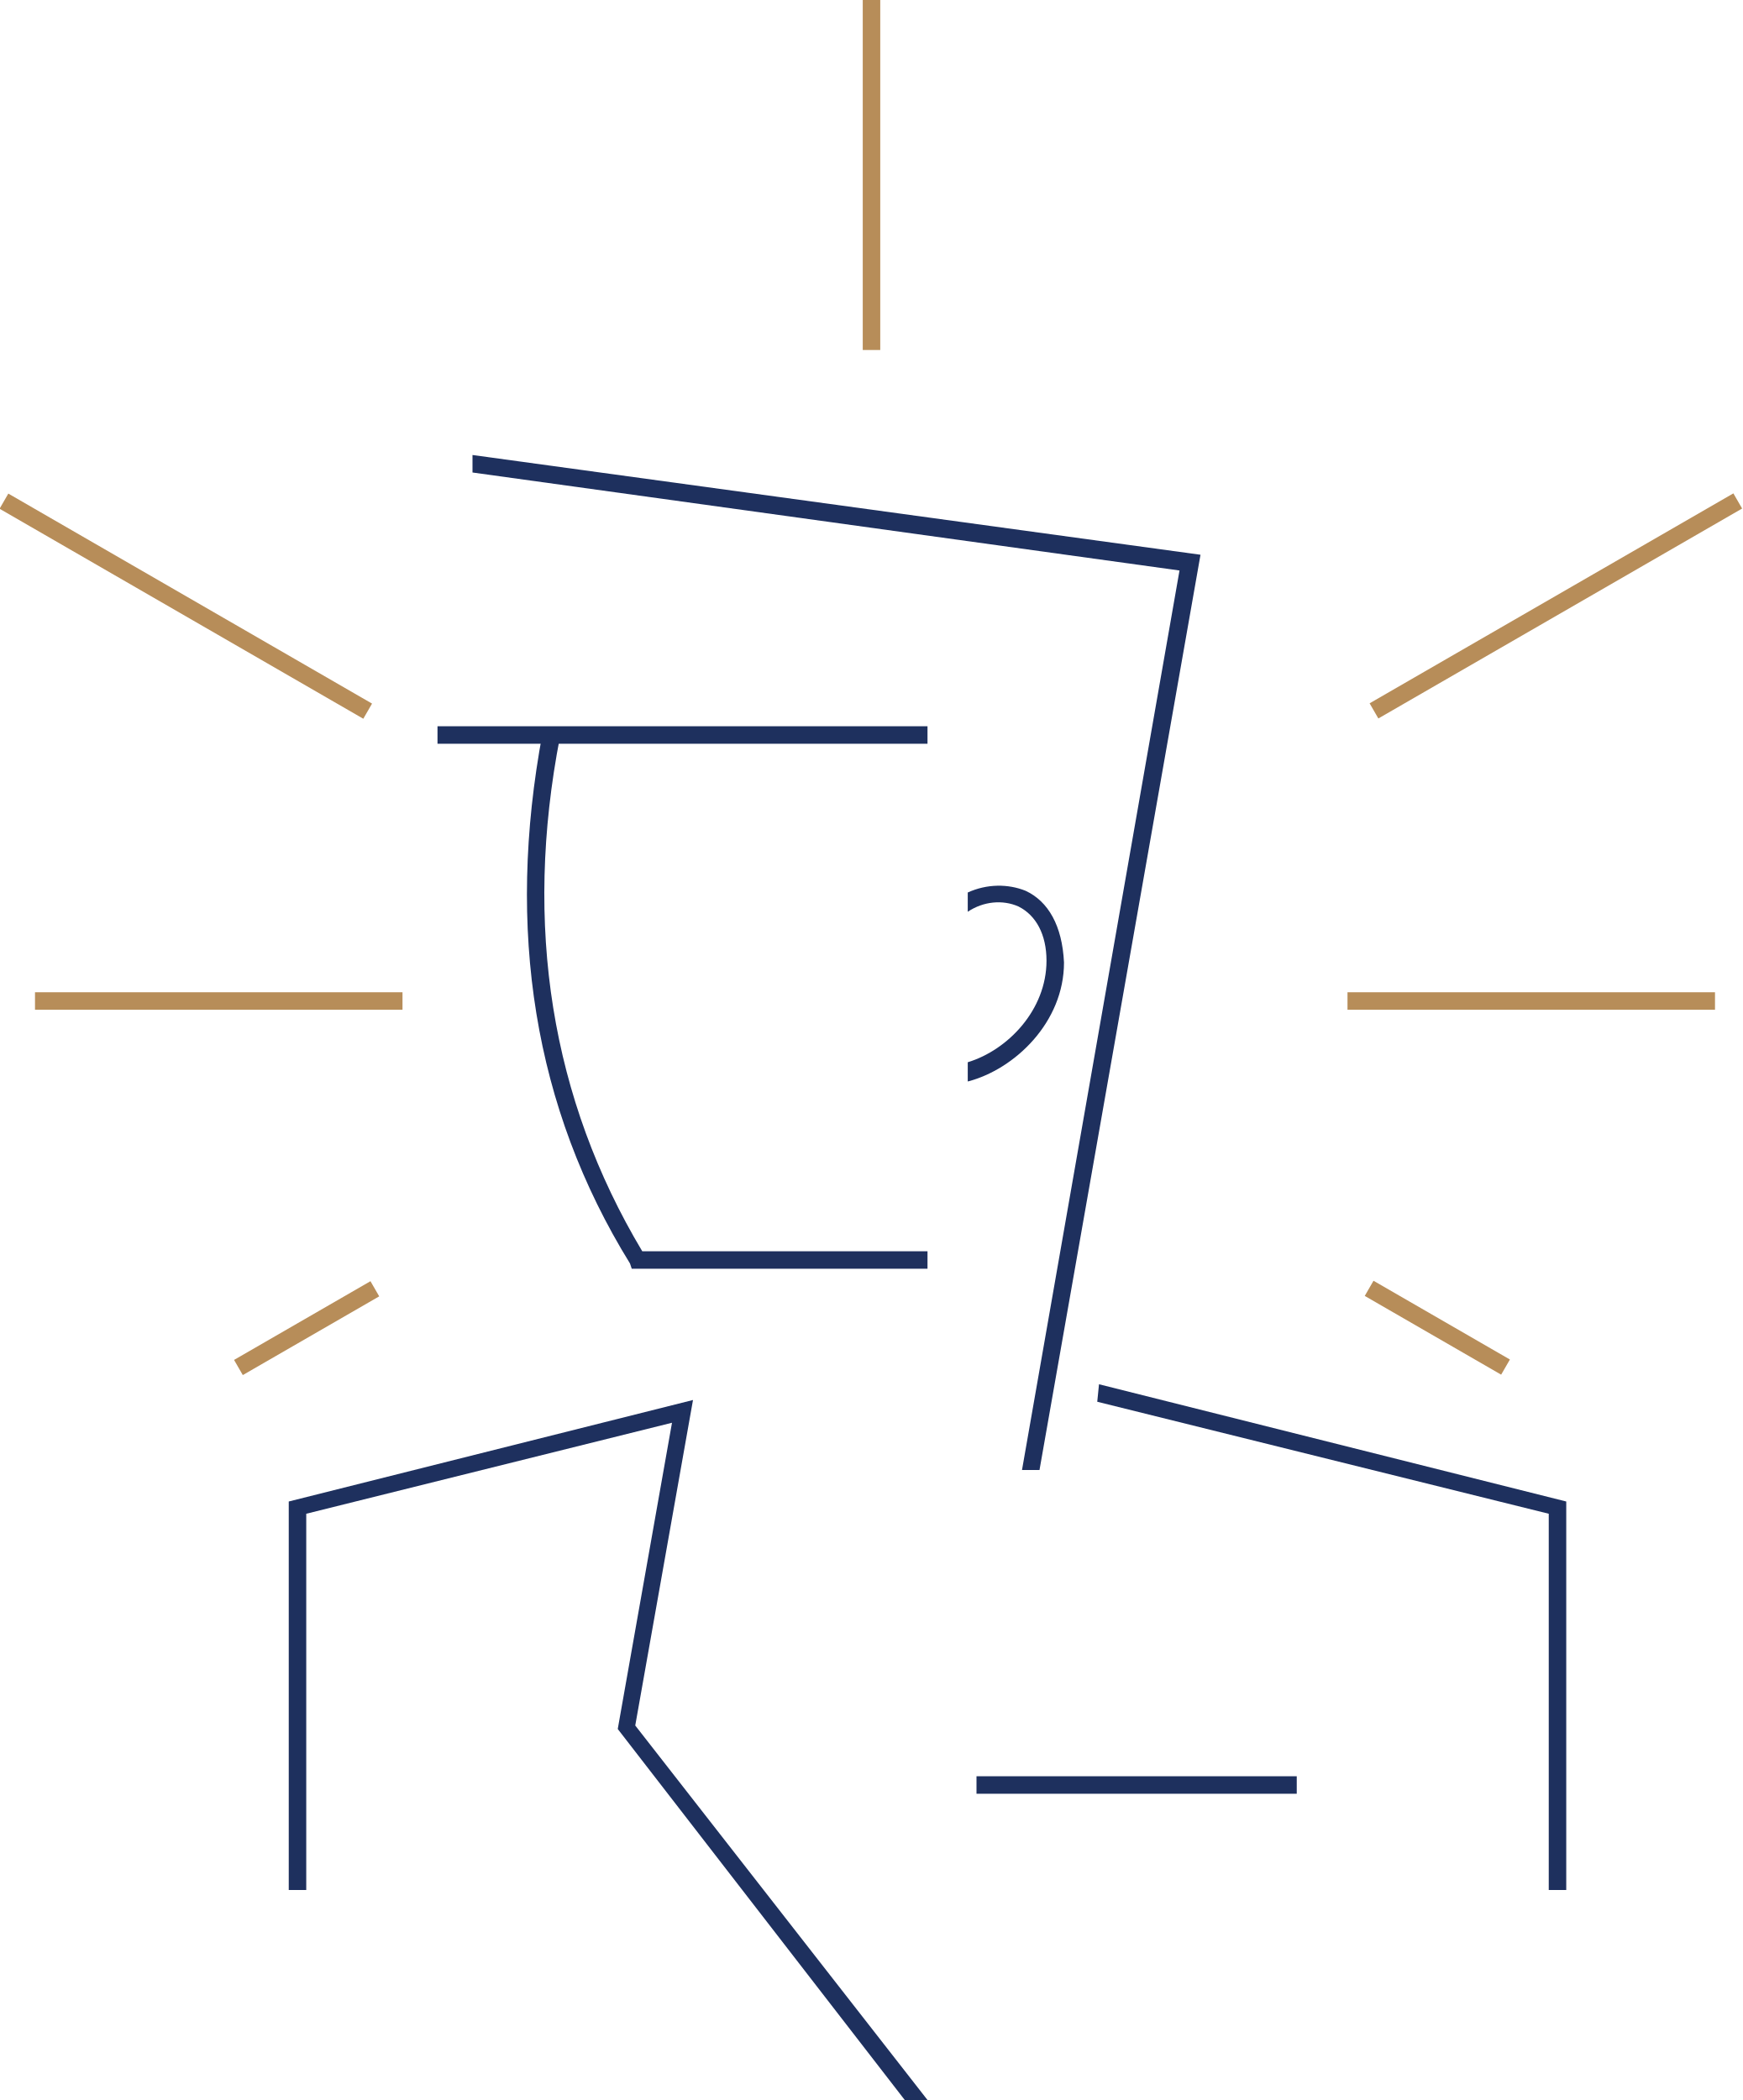
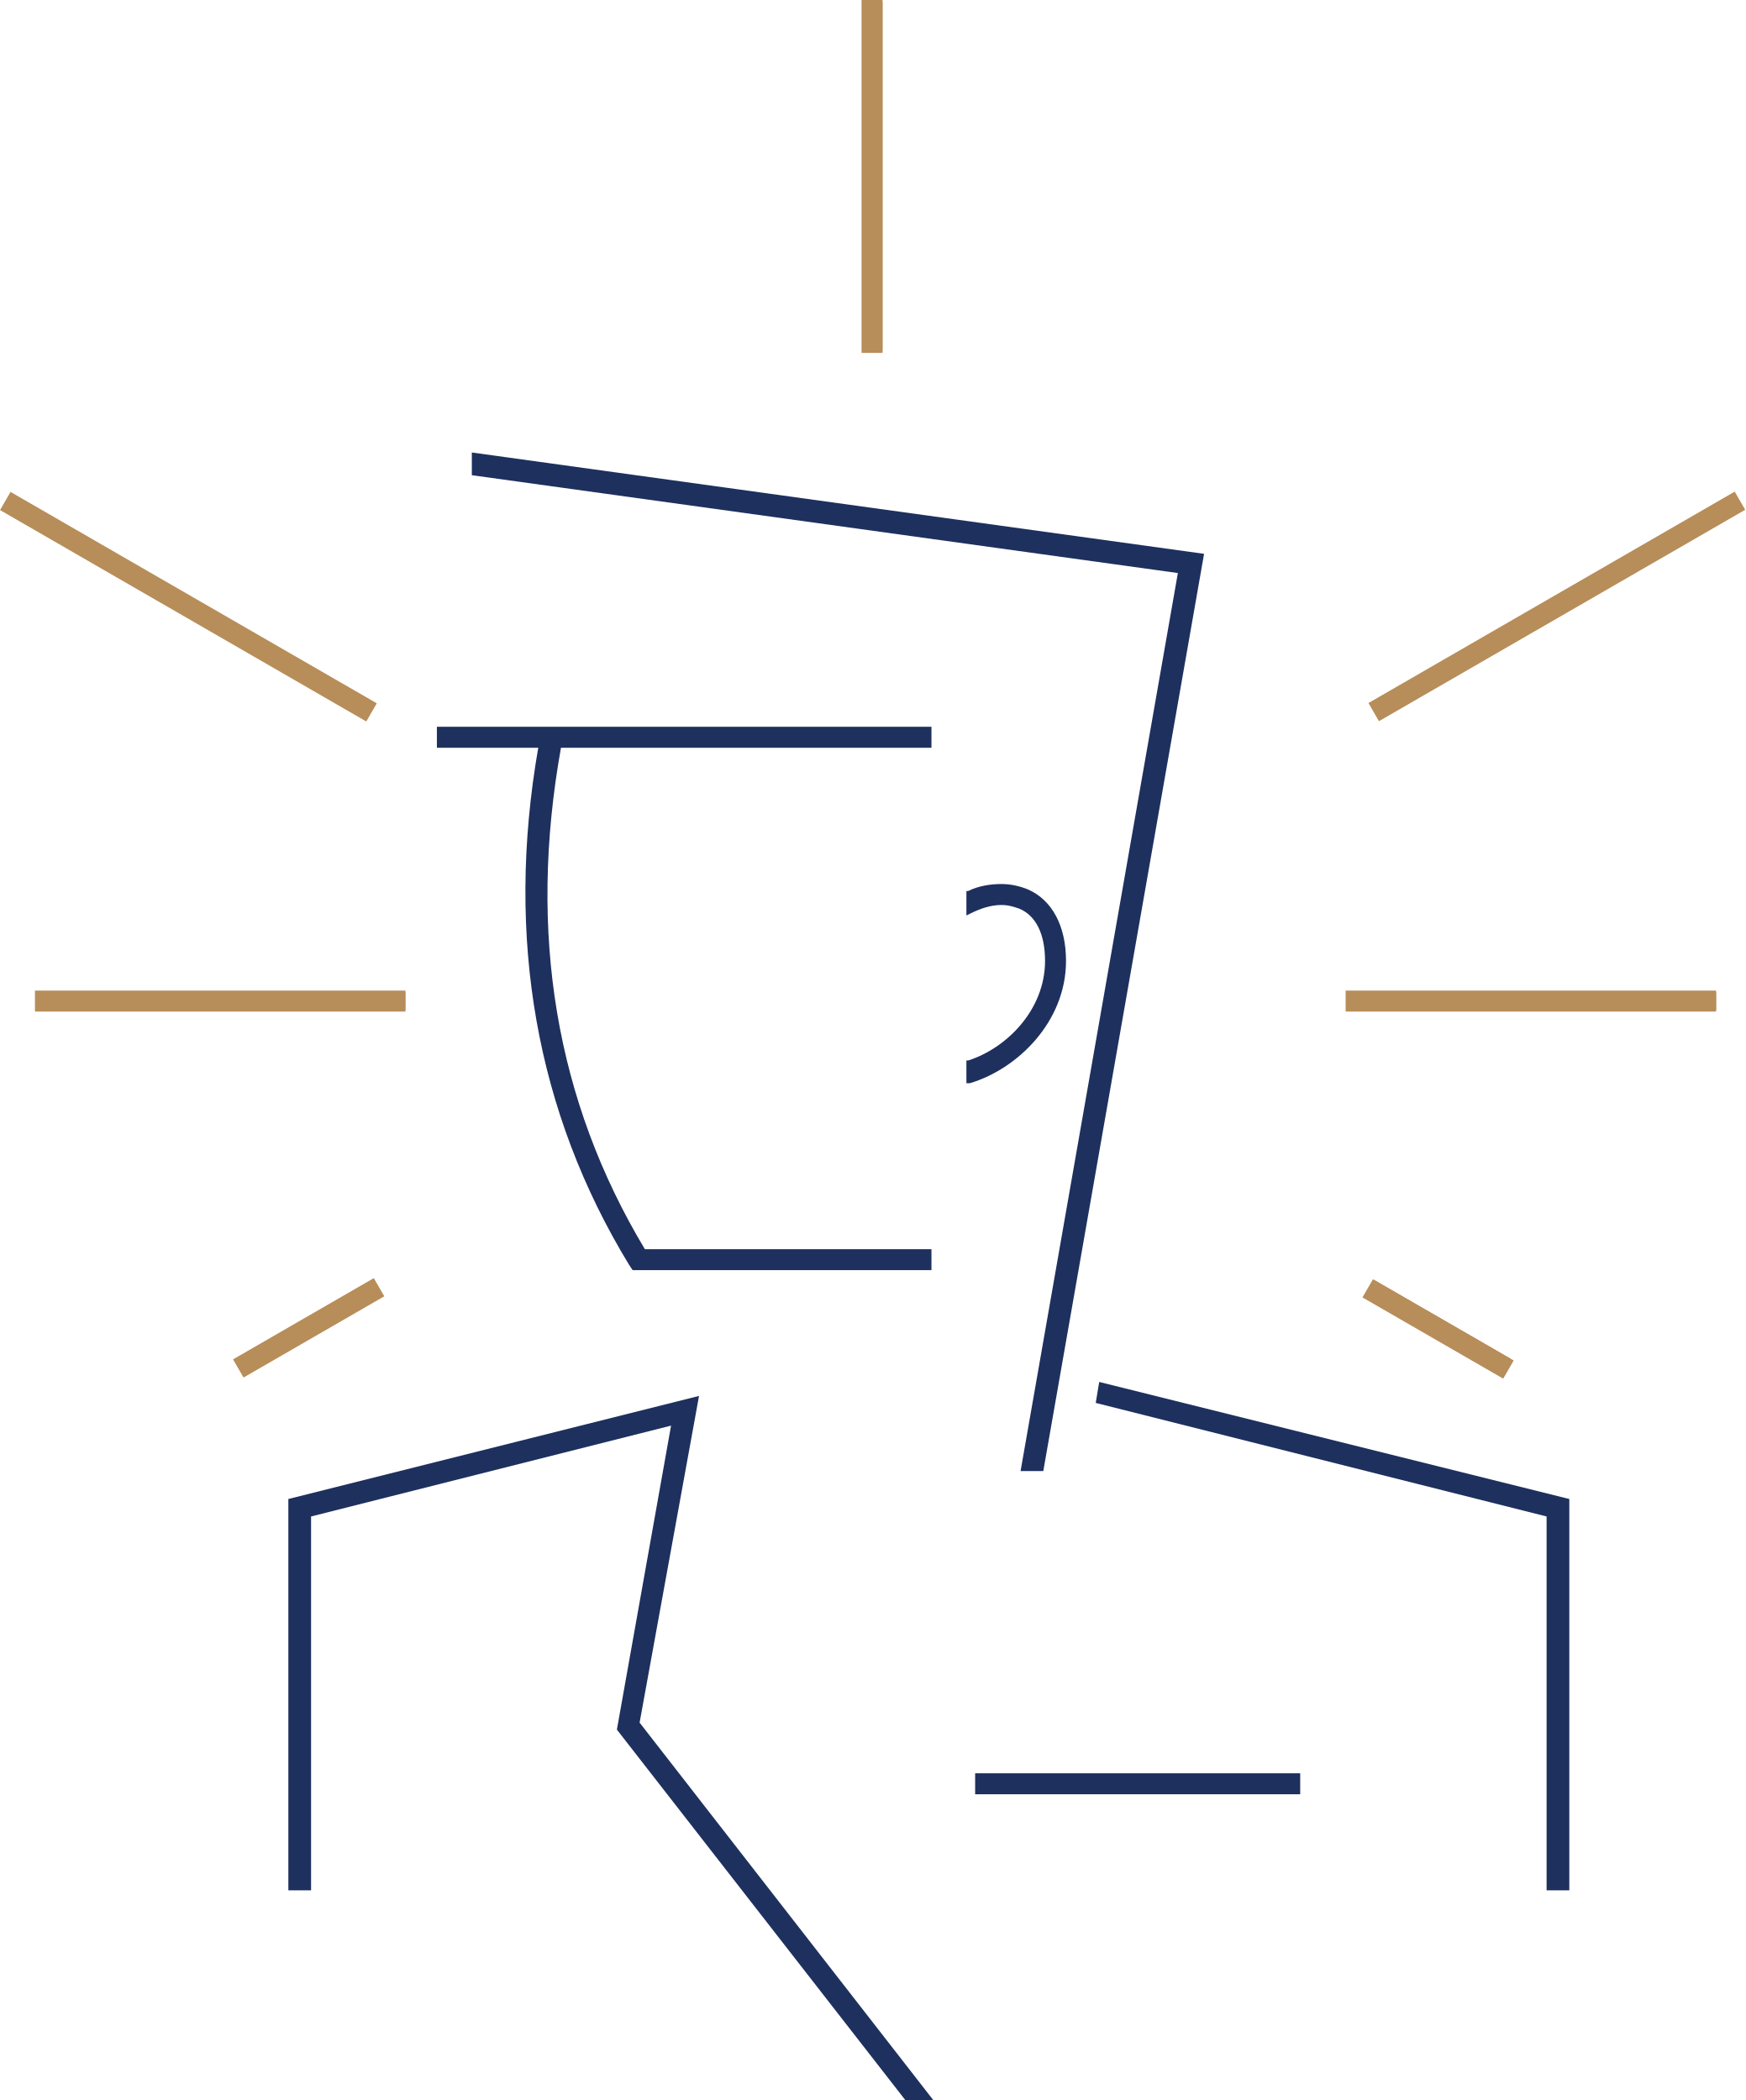
- <svg xmlns="http://www.w3.org/2000/svg" id="Layer_1" viewBox="0 0 99.6 120">
-   <style>.st0{fill:#1e305e}.st1{fill:#b78d59}.st2{fill:none;stroke:#1e305e;stroke-miterlimit:10}</style>
-   <path class="st0" d="M55.8 101.5h18.3v1H55.8z" />
-   <path class="st1" d="M49.3 0h1v20h-1z" />
-   <path transform="rotate(-29.991 88.948 34.6)" class="st1" d="M76.9 34.1h24v1h-24z" />
-   <path class="st1" d="M77 56.7h21v1H77z" />
-   <path class="st1" d="M2 56.7h21v1H2z" />
-   <path transform="rotate(-60 10.642 34.604)" class="st1" d="M10.1 22.6h1v24h-1z" />
-   <path class="st0" d="M53 72.5H36.1l-.1-.3c-5.5-8.9-7.1-19.1-5-30.3l1 .2c-2.1 10.8-.5 20.7 4.7 29.4H53v1z" />
-   <path class="st0" d="M25 41.5h28v1H25z" />
-   <path class="st0" d="M62.8 79.1l-.1 1 25.8 6.4V108h1V85.8z" />
-   <path transform="rotate(-29.991 17.499 75.856)" class="st1" d="M13 75.4h9v1h-9z" />
-   <path transform="rotate(-60 82.09 75.856)" class="st1" d="M81.6 71.4h1v9h-1z" />
-   <path class="st0" d="M27 26v1l40.4 5.6-9 51.4h1l9.2-52.3z" />
-   <path class="st0" d="M58.6 50.9c-1-.4-2.2-.4-3.3.1v1.1c.9-.6 2-.7 2.9-.3 1 .5 1.6 1.6 1.6 3.1 0 2.8-2.2 5.1-4.5 5.8v1.1c2.7-.7 5.5-3.4 5.5-6.8-.1-2.1-.9-3.5-2.2-4.1z" />
-   <path class="st0" d="M16.5 85.8V108h1V86.5l20.9-5.2-3.1 17.5L51.7 120H53L36.3 98.6 39.6 80z" />
+ <svg xmlns="http://www.w3.org/2000/svg" id="Layer_1" viewBox="0 0 99.9 120.2">
+   <style>.st0{fill:#b78d59}.st1{fill:#1e305e}</style>
+   <path class="st0" d="M49.3 0h1.2v20.2h-1.2z" />
+   <path class="st0" d="M49.5.1h1v20h-1z" />
+   <path transform="rotate(-30 89.11 34.732)" class="st0" d="M77 34.1h24.2v1.2H77z" />
+   <path transform="rotate(-29.991 89.118 34.726)" class="st0" d="M77.1 34.2h24v1h-24z" />
+   <path class="st0" d="M77 56.7h21.2v1.2H77z" />
+   <path class="st0" d="M77.2 56.8h21v1h-21z" />
+   <path class="st0" d="M2 56.7h21.2v1.2H2z" />
+   <path class="st0" d="M2.2 56.8h21v1h-21z" />
+   <path transform="rotate(-60 10.813 34.729)" class="st0" d="M10.2 22.6h1.2v24.2h-1.2z" />
+   <path transform="rotate(-60 10.813 34.729)" class="st0" d="M10.3 22.7h1v24h-1z" />
+   <path transform="rotate(-30 17.661 75.978)" class="st0" d="M13 75.4h9.3v1.2H13z" />
+   <path transform="rotate(-29.991 17.67 75.981)" class="st0" d="M13.2 75.5h9v1h-9z" />
+   <path transform="rotate(-60 82.26 75.98)" class="st0" d="M81.6 71.4h1.2v9.3h-1.2z" />
+   <path transform="rotate(-60 82.26 75.98)" class="st0" d="M81.8 71.5h1v9h-1z" />
+   <path class="st1" d="M55.8 101.5h18.6v1.2H55.8z" />
+   <path class="st1" d="M36 72.4l.2.3h17.1v-1.2H36.9c-5.1-8.5-6.7-18.1-4.8-28.7h21.2v-1.2H25v1.2h5.8c-1.9 10.9-.1 20.9 5.2 29.6z" />
+   <path class="st1" d="M62.9 79.1l-.2 1.2 25.8 6.5v21.4h1.3V85.8z" />
+   <path class="st1" d="M58.4 84.2h1.3l9.2-52.5L27 25.9v1.3l40.4 5.6z" />
+   <path class="st1" d="M61 55c0-2-.8-3.5-2.2-4.1-.5-.2-1-.3-1.5-.3-.6 0-1.3.1-1.9.4h-.1v1.4l.2-.1c.6-.3 1.2-.5 1.8-.5.4 0 .7.1 1 .2 1 .4 1.5 1.5 1.5 3 0 2.8-2.2 5-4.4 5.7h-.1V62h.2c2.7-.8 5.5-3.5 5.5-7z" />
+   <path class="st1" d="M40 79.9l-23.5 5.9v22.4h1.3V86.8l20.6-5.2L35.3 99l16.5 21.2h1.6L36.6 98.6z" />
</svg>
